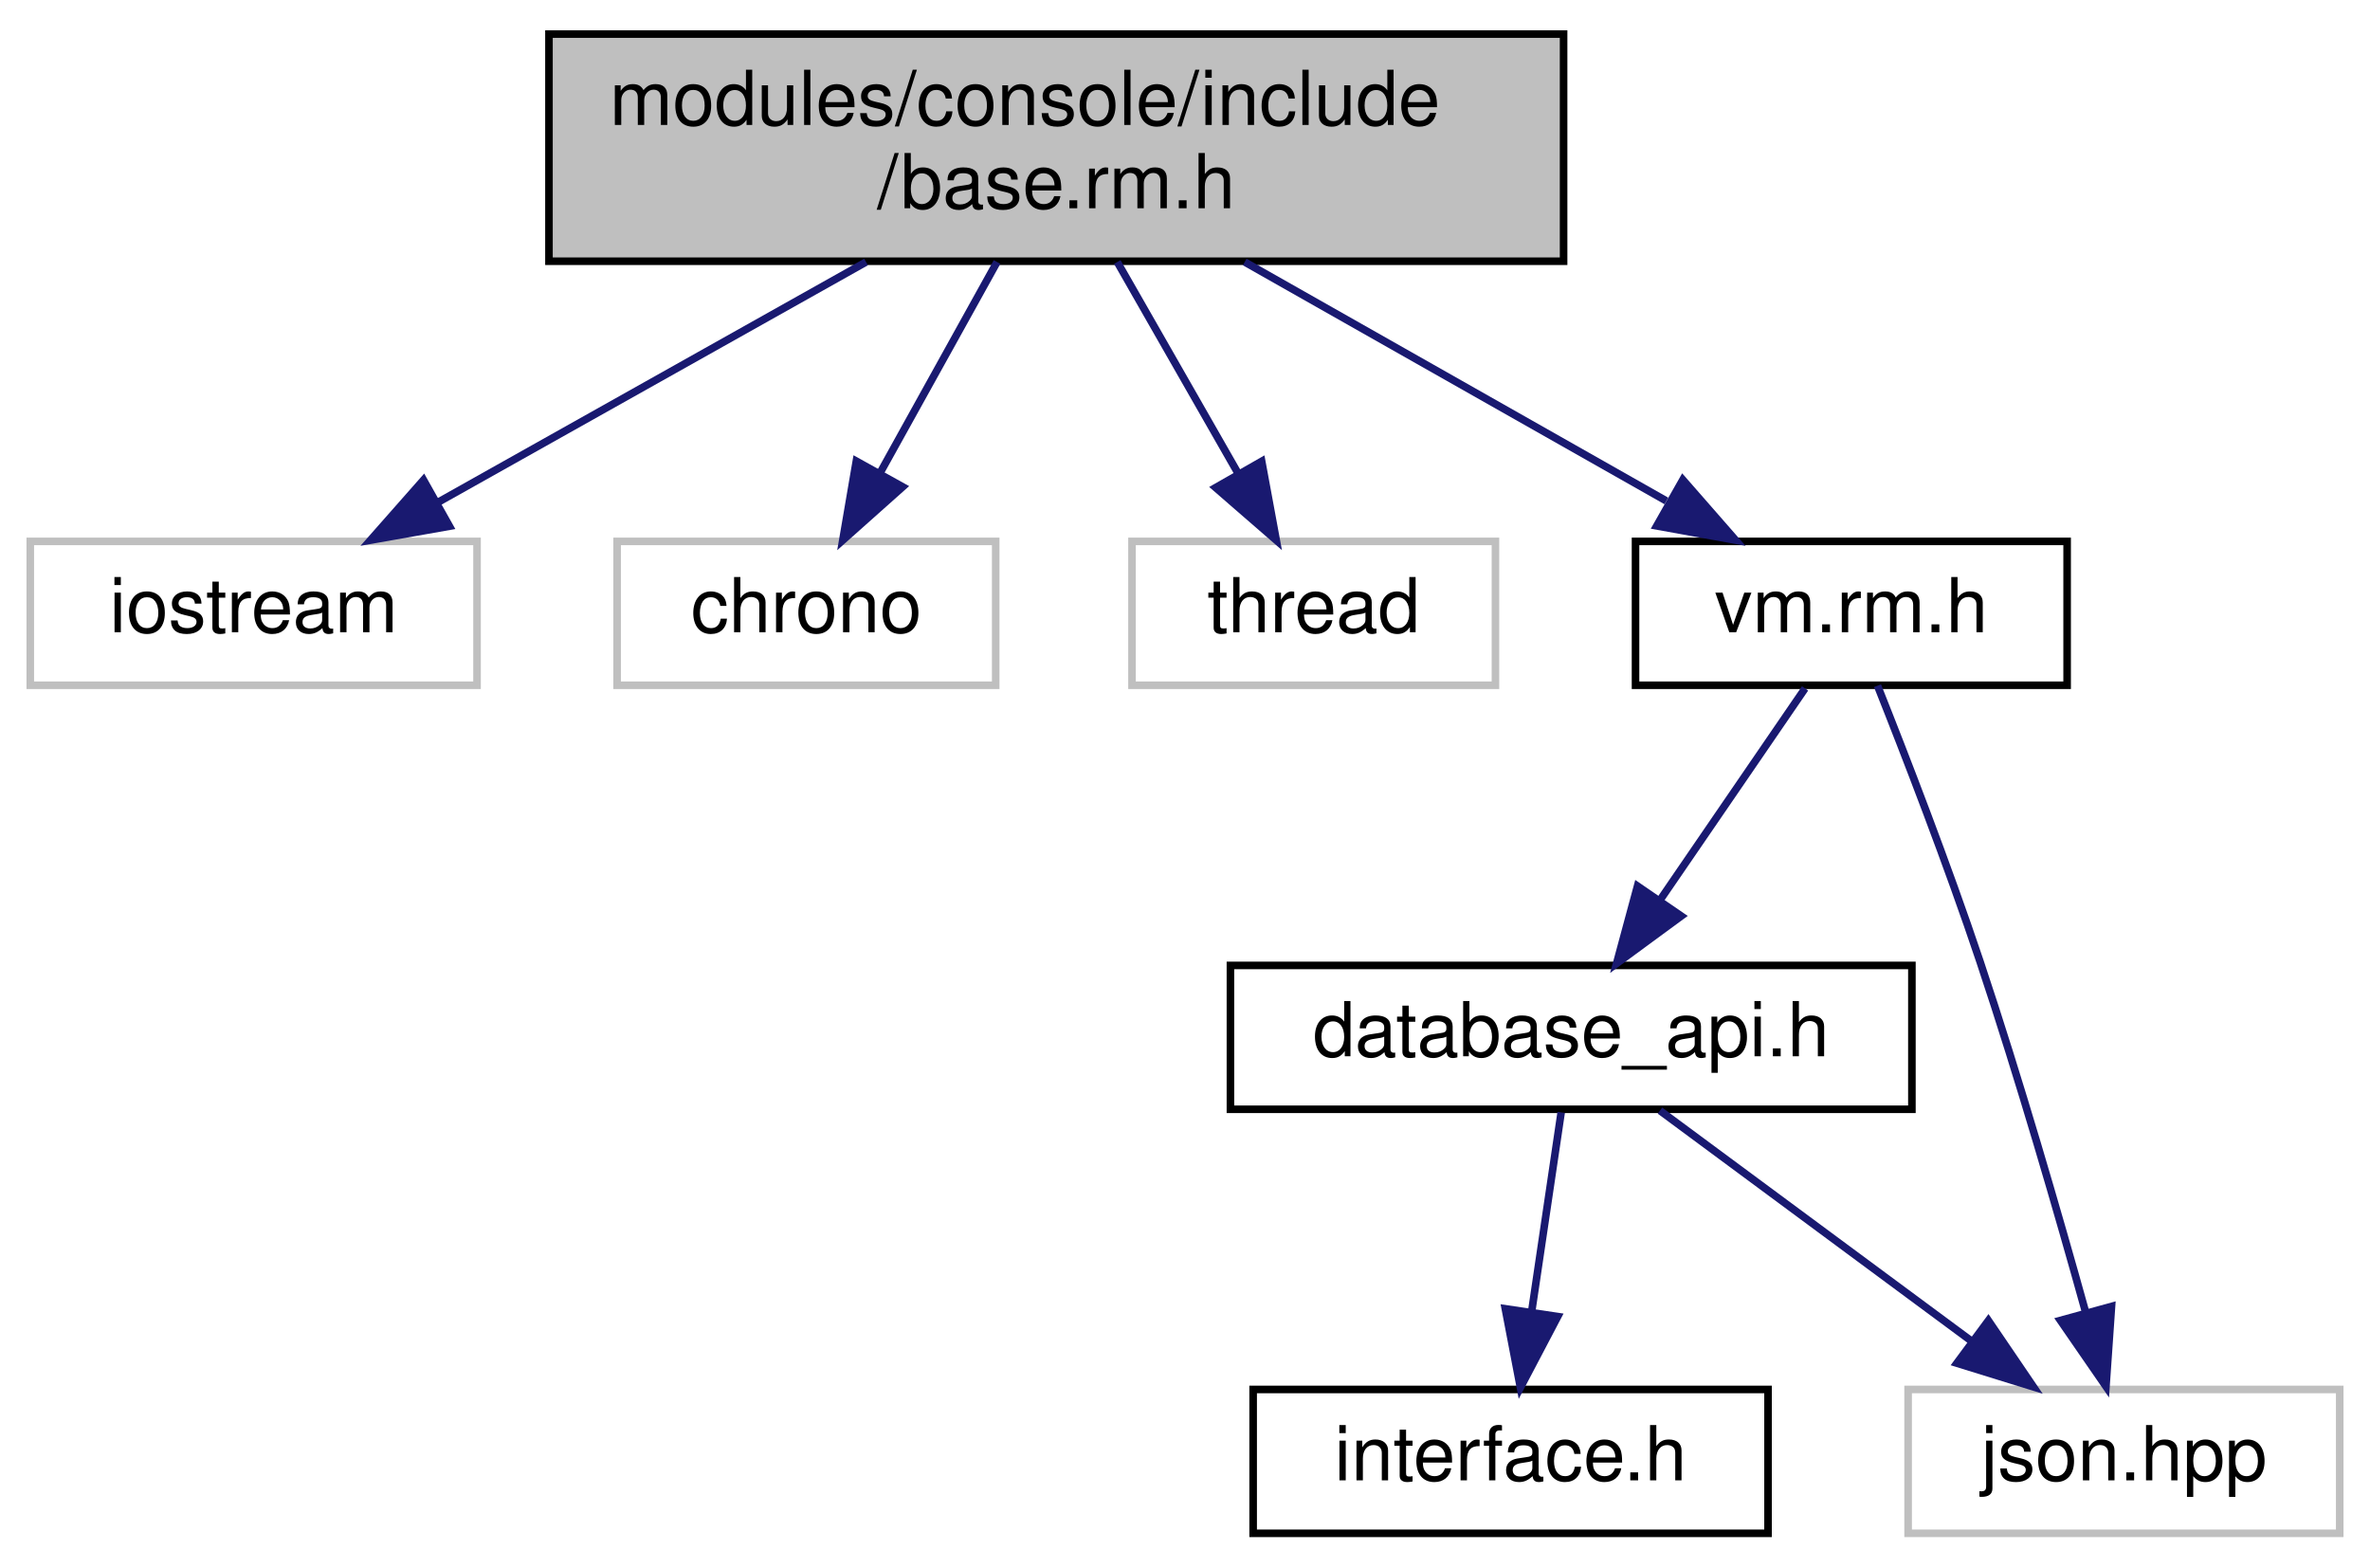
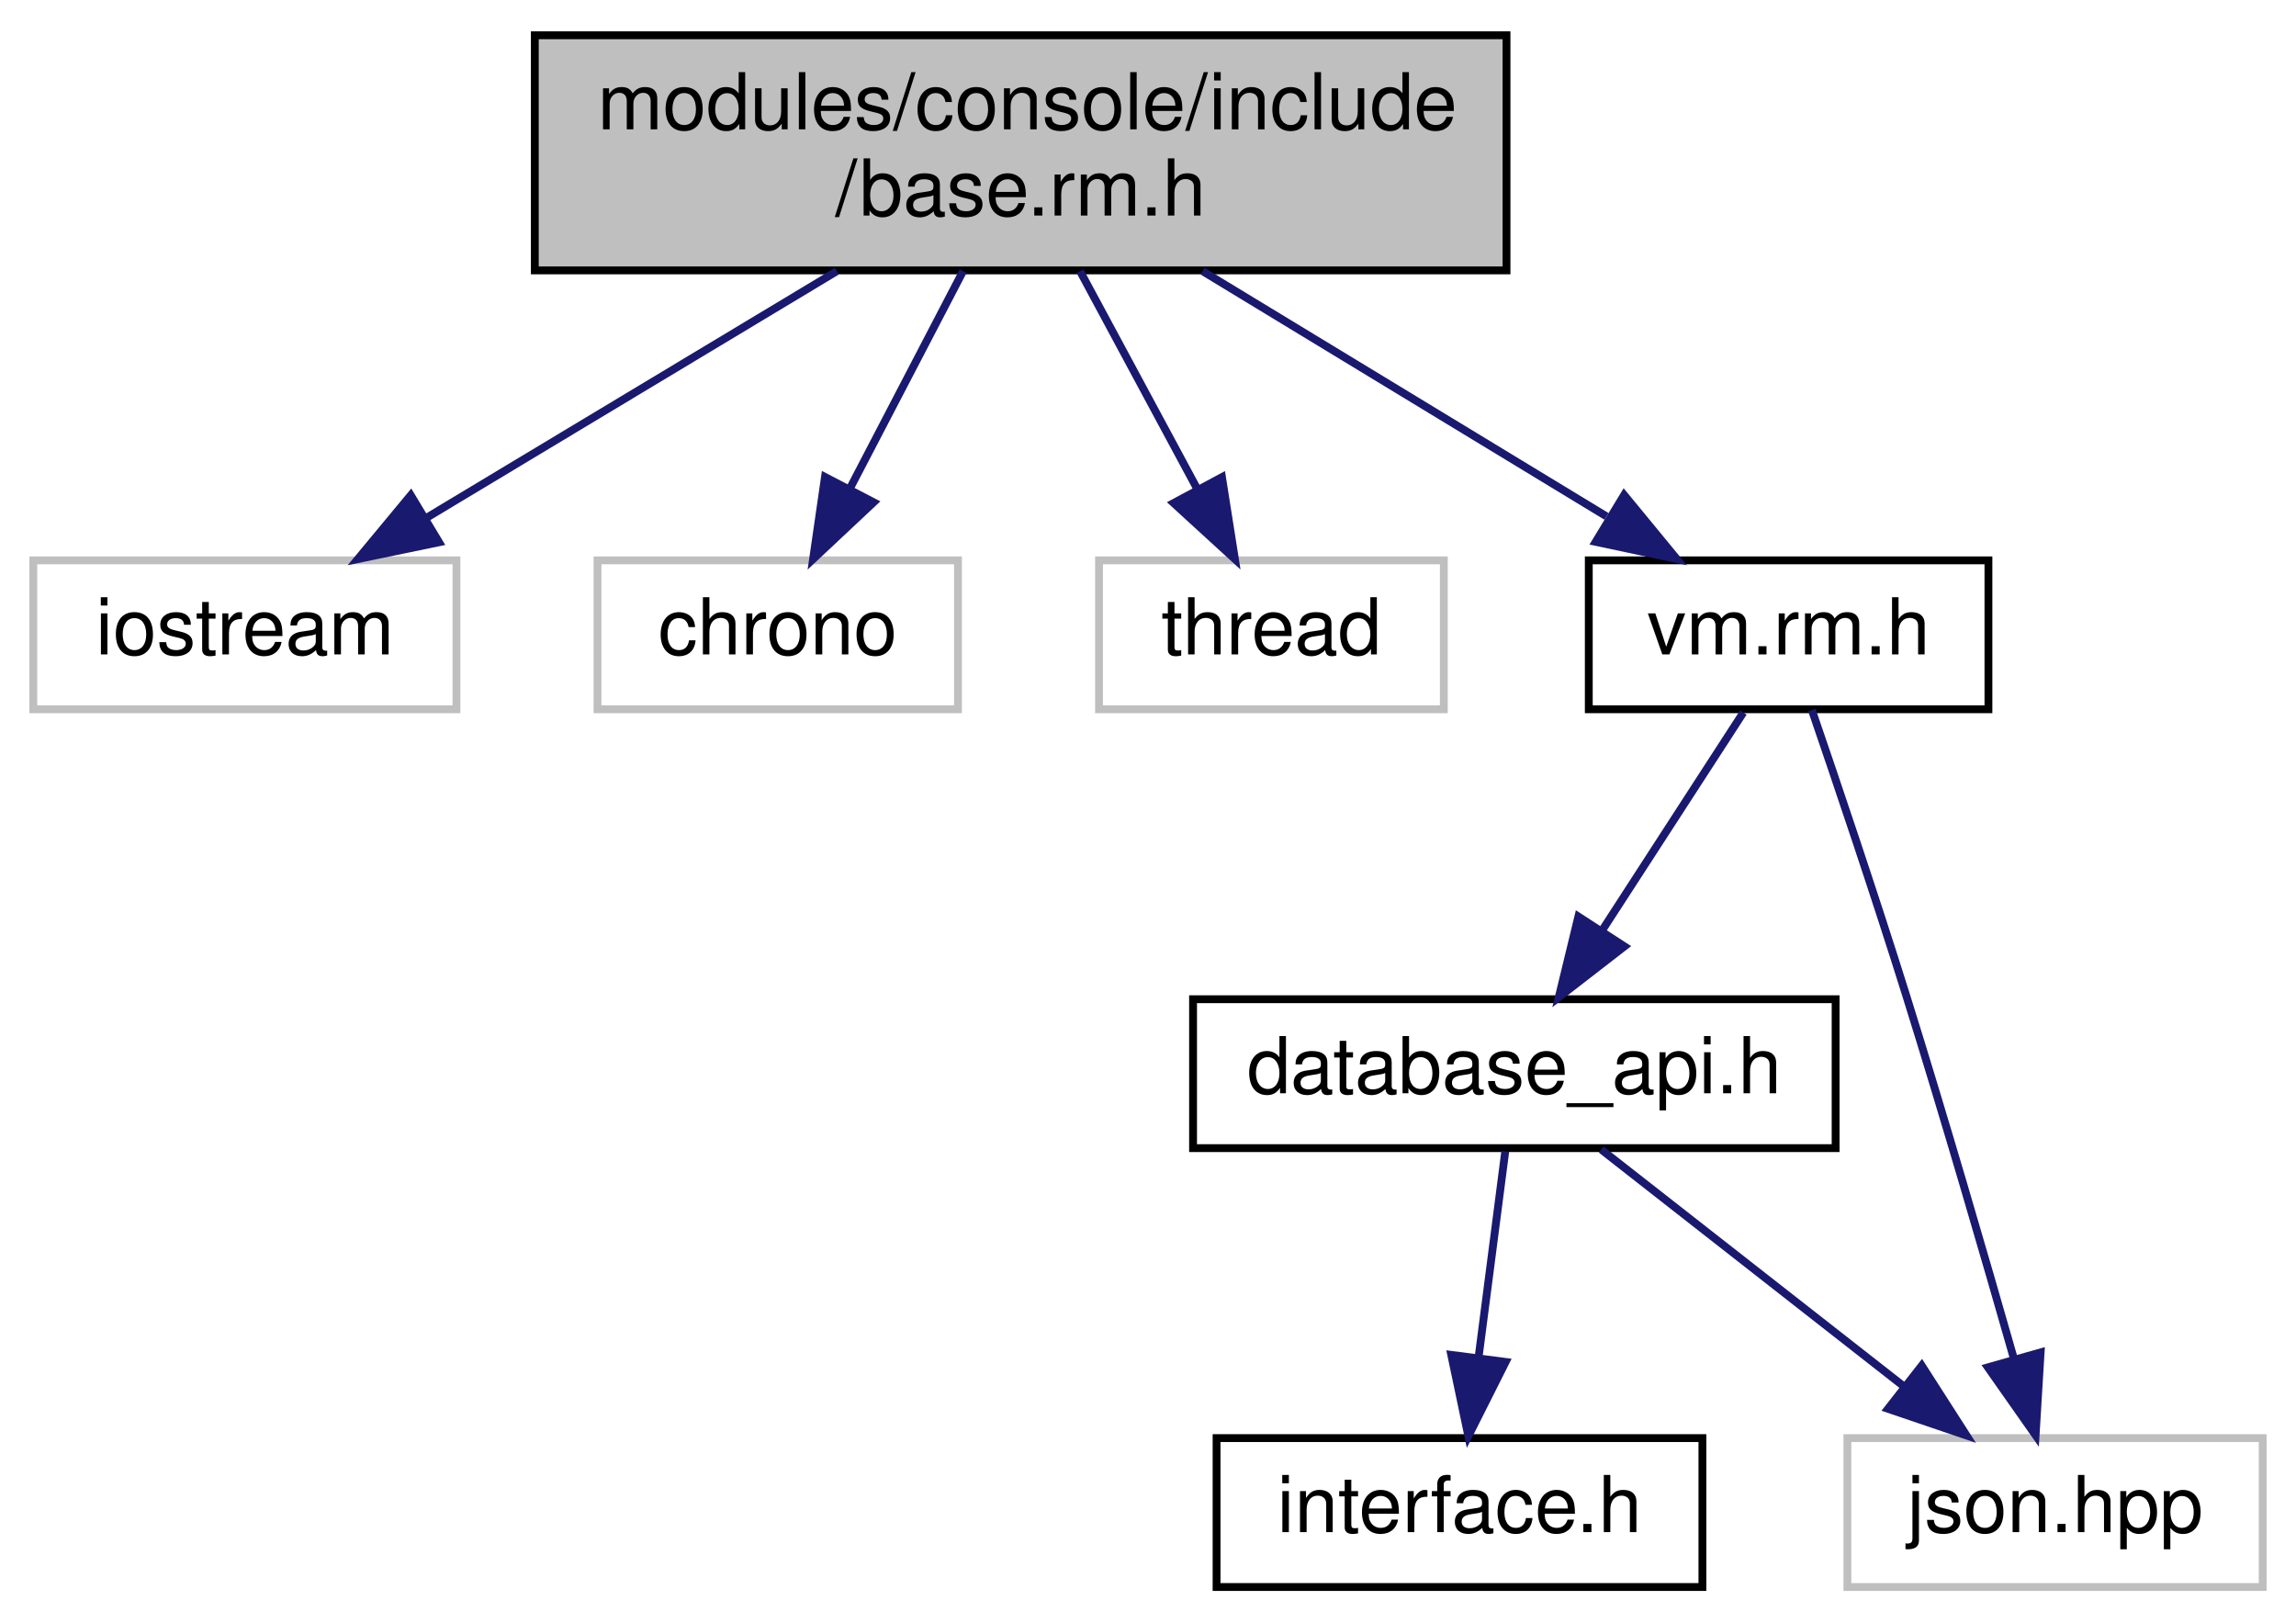
- <svg xmlns="http://www.w3.org/2000/svg" xmlns:xlink="http://www.w3.org/1999/xlink" width="313pt" height="207pt" viewBox="0.00 0.00 313.00 207.00">
+ <svg xmlns="http://www.w3.org/2000/svg" xmlns:xlink="http://www.w3.org/1999/xlink" width="293pt" height="207pt" viewBox="0.00 0.00 292.50 207.00">
  <g id="graph0" class="graph" transform="scale(1 1) rotate(0) translate(4 203)">
    <g id="node1" class="node">
-       <polygon fill="#bfbfbf" stroke="black" points="68.5,-168.5 68.5,-198.5 202.5,-198.5 202.5,-168.5 68.5,-168.5" />
-       <text text-anchor="start" x="76.5" y="-186.5" font-family="Helvetica,sans-Serif" font-size="10.00">modules/console/include</text>
-       <text text-anchor="middle" x="135.5" y="-175.5" font-family="Helvetica,sans-Serif" font-size="10.00">/base.rm.h</text>
+       <g id="a_node1">
+         <a xlink:title=" ">
+           <polygon fill="#bfbfbf" stroke="black" points="64,-168.5 64,-198.5 188,-198.5 188,-168.5 64,-168.5" />
+           <text text-anchor="start" x="72" y="-186.5" font-family="Helvetica,sans-Serif" font-size="10.00">modules/console/include</text>
+           <text text-anchor="middle" x="126" y="-175.5" font-family="Helvetica,sans-Serif" font-size="10.00">/base.rm.h</text>
+         </a>
+       </g>
    </g>
    <g id="node2" class="node">
-       <polygon fill="none" stroke="#bfbfbf" points="0,-112.5 0,-131.5 59,-131.5 59,-112.5 0,-112.5" />
-       <text text-anchor="middle" x="29.5" y="-119.5" font-family="Helvetica,sans-Serif" font-size="10.00">iostream</text>
+       <g id="a_node2">
+         <a xlink:title=" ">
+           <polygon fill="none" stroke="#bfbfbf" points="0,-112.5 0,-131.5 54,-131.5 54,-112.5 0,-112.5" />
+           <text text-anchor="middle" x="27" y="-119.5" font-family="Helvetica,sans-Serif" font-size="10.00">iostream</text>
+         </a>
+       </g>
    </g>
    <g id="edge1" class="edge">
-       <path fill="none" stroke="midnightblue" d="M110.379,-168.399C93.23,-158.773 70.635,-146.09 53.688,-136.577" />
-       <polygon fill="midnightblue" stroke="midnightblue" points="55.357,-133.501 44.924,-131.658 51.931,-139.605 55.357,-133.501" />
+       <path fill="none" stroke="midnightblue" d="M102.54,-168.4C86.67,-158.86 65.81,-146.32 50.03,-136.84" />
+       <polygon fill="midnightblue" stroke="midnightblue" points="51.78,-133.81 41.41,-131.66 48.17,-139.81 51.78,-133.81" />
    </g>
    <g id="node3" class="node">
-       <polygon fill="none" stroke="#bfbfbf" points="77.5,-112.5 77.5,-131.5 127.5,-131.5 127.5,-112.5 77.5,-112.5" />
-       <text text-anchor="middle" x="102.5" y="-119.5" font-family="Helvetica,sans-Serif" font-size="10.00">chrono</text>
+       <g id="a_node3">
+         <a xlink:title=" ">
+           <polygon fill="none" stroke="#bfbfbf" points="72,-112.5 72,-131.5 118,-131.5 118,-112.5 72,-112.5" />
+           <text text-anchor="middle" x="95" y="-119.5" font-family="Helvetica,sans-Serif" font-size="10.00">chrono</text>
+         </a>
+       </g>
    </g>
    <g id="edge2" class="edge">
-       <path fill="none" stroke="midnightblue" d="M127.679,-168.399C123.032,-160.021 117.101,-149.327 112.163,-140.423" />
-       <polygon fill="midnightblue" stroke="midnightblue" points="115.213,-138.705 107.302,-131.658 109.091,-142.1 115.213,-138.705" />
+       <path fill="none" stroke="midnightblue" d="M118.65,-168.4C114.33,-160.11 108.83,-149.55 104.23,-140.71" />
+       <polygon fill="midnightblue" stroke="midnightblue" points="107.24,-138.91 99.51,-131.66 101.03,-142.14 107.24,-138.91" />
    </g>
    <g id="node4" class="node">
-       <polygon fill="none" stroke="#bfbfbf" points="145.5,-112.5 145.5,-131.5 193.5,-131.5 193.5,-112.5 145.5,-112.5" />
-       <text text-anchor="middle" x="169.5" y="-119.5" font-family="Helvetica,sans-Serif" font-size="10.00">thread</text>
+       <g id="a_node4">
+         <a xlink:title=" ">
+           <polygon fill="none" stroke="#bfbfbf" points="136,-112.5 136,-131.5 180,-131.5 180,-112.5 136,-112.5" />
+           <text text-anchor="middle" x="158" y="-119.5" font-family="Helvetica,sans-Serif" font-size="10.00">thread</text>
+         </a>
+       </g>
    </g>
    <g id="edge3" class="edge">
-       <path fill="none" stroke="midnightblue" d="M143.558,-168.399C148.345,-160.021 154.456,-149.327 159.544,-140.423" />
-       <polygon fill="midnightblue" stroke="midnightblue" points="162.63,-142.077 164.553,-131.658 156.552,-138.604 162.63,-142.077" />
+       <path fill="none" stroke="midnightblue" d="M133.58,-168.4C138.04,-160.11 143.72,-149.55 148.48,-140.71" />
+       <polygon fill="midnightblue" stroke="midnightblue" points="151.69,-142.12 153.34,-131.66 145.52,-138.81 151.69,-142.12" />
    </g>
    <g id="node5" class="node">
      <g id="a_node5">
-         <a xlink:href="vm_8rm_8h.html" target="_top" xlink:title="vm.rm.h">
-           <polygon fill="none" stroke="black" points="212,-112.5 212,-131.5 269,-131.5 269,-112.5 212,-112.5" />
-           <text text-anchor="middle" x="240.5" y="-119.5" font-family="Helvetica,sans-Serif" font-size="10.00">vm.rm.h</text>
+         <a xlink:href="vm_8rm_8h.html" target="_top" xlink:title=" ">
+           <polygon fill="none" stroke="black" points="198.5,-112.5 198.5,-131.5 249.5,-131.5 249.5,-112.5 198.5,-112.5" />
+           <text text-anchor="middle" x="224" y="-119.5" font-family="Helvetica,sans-Serif" font-size="10.00">vm.rm.h</text>
        </a>
      </g>
    </g>
    <g id="edge4" class="edge">
-       <path fill="none" stroke="midnightblue" d="M160.384,-168.399C177.214,-158.862 199.339,-146.325 216.073,-136.842" />
-       <polygon fill="midnightblue" stroke="midnightblue" points="218.247,-139.633 225.222,-131.658 214.796,-133.543 218.247,-139.633" />
+       <path fill="none" stroke="midnightblue" d="M149.22,-168.4C164.79,-158.95 185.2,-146.56 200.76,-137.11" />
+       <polygon fill="midnightblue" stroke="midnightblue" points="203.01,-139.84 209.74,-131.66 199.38,-133.86 203.01,-139.84" />
    </g>
    <g id="node6" class="node">
      <g id="a_node6">
-         <a xlink:href="database__api_8h.html" target="_top" xlink:title="database_api.h">
-           <polygon fill="none" stroke="black" points="158.5,-56.5 158.5,-75.5 248.5,-75.5 248.5,-56.5 158.5,-56.5" />
-           <text text-anchor="middle" x="203.5" y="-63.5" font-family="Helvetica,sans-Serif" font-size="10.00">database_api.h</text>
+         <a xlink:href="database__api_8h.html" target="_top" xlink:title=" ">
+           <polygon fill="none" stroke="black" points="148,-56.5 148,-75.5 230,-75.5 230,-56.5 148,-56.5" />
+           <text text-anchor="middle" x="189" y="-63.5" font-family="Helvetica,sans-Serif" font-size="10.00">database_api.h</text>
        </a>
      </g>
    </g>
    <g id="edge5" class="edge">
-       <path fill="none" stroke="midnightblue" d="M234.39,-112.083C229.218,-104.534 221.654,-93.495 215.306,-84.23" />
-       <polygon fill="midnightblue" stroke="midnightblue" points="218.036,-82.022 209.496,-75.751 212.261,-85.979 218.036,-82.022" />
+       <path fill="none" stroke="midnightblue" d="M218.22,-112.08C213.33,-104.53 206.17,-93.49 200.17,-84.23" />
+       <polygon fill="midnightblue" stroke="midnightblue" points="203.05,-82.24 194.67,-75.75 197.17,-86.05 203.05,-82.24" />
    </g>
    <g id="node8" class="node">
-       <polygon fill="none" stroke="#bfbfbf" points="248,-0.5 248,-19.5 305,-19.5 305,-0.5 248,-0.5" />
-       <text text-anchor="middle" x="276.5" y="-7.5" font-family="Helvetica,sans-Serif" font-size="10.00">json.hpp</text>
+       <g id="a_node8">
+         <a xlink:title=" ">
+           <polygon fill="none" stroke="#bfbfbf" points="231.5,-0.5 231.5,-19.5 284.5,-19.5 284.5,-0.5 231.5,-0.5" />
+           <text text-anchor="middle" x="258" y="-7.5" font-family="Helvetica,sans-Serif" font-size="10.00">json.hpp</text>
+         </a>
+       </g>
    </g>
    <g id="edge8" class="edge">
-       <path fill="none" stroke="midnightblue" d="M243.957,-112.444C247.541,-103.443 253.208,-88.831 257.5,-76 262.686,-60.495 267.845,-42.655 271.475,-29.592" />
-       <polygon fill="midnightblue" stroke="midnightblue" points="274.864,-30.468 274.132,-19.898 268.113,-28.617 274.864,-30.468" />
+       <path fill="none" stroke="midnightblue" d="M226.97,-112.4C230.07,-103.37 235.02,-88.73 239,-76 243.88,-60.4 249.06,-42.56 252.78,-29.53" />
+       <polygon fill="midnightblue" stroke="midnightblue" points="256.16,-30.44 255.52,-19.86 249.43,-28.53 256.16,-30.44" />
    </g>
    <g id="node7" class="node">
      <g id="a_node7">
-         <a xlink:href="interface_8h.html" target="_top" xlink:title="interface.h">
-           <polygon fill="none" stroke="black" points="161.5,-0.5 161.5,-19.5 229.5,-19.5 229.5,-0.5 161.5,-0.5" />
-           <text text-anchor="middle" x="195.5" y="-7.5" font-family="Helvetica,sans-Serif" font-size="10.00">interface.h</text>
+         <a xlink:href="interface_8h.html" target="_top" xlink:title=" ">
+           <polygon fill="none" stroke="black" points="151,-0.5 151,-19.5 213,-19.5 213,-0.5 151,-0.5" />
+           <text text-anchor="middle" x="182" y="-7.5" font-family="Helvetica,sans-Serif" font-size="10.00">interface.h</text>
        </a>
      </g>
    </g>
    <g id="edge6" class="edge">
-       <path fill="none" stroke="midnightblue" d="M202.179,-56.083C201.119,-48.927 199.594,-38.635 198.269,-29.691" />
-       <polygon fill="midnightblue" stroke="midnightblue" points="201.724,-29.13 196.796,-19.751 194.8,-30.156 201.724,-29.13" />
+       <path fill="none" stroke="midnightblue" d="M187.84,-56.08C186.92,-48.93 185.58,-38.64 184.42,-29.69" />
+       <polygon fill="midnightblue" stroke="midnightblue" points="187.89,-29.22 183.13,-19.75 180.95,-30.12 187.89,-29.22" />
    </g>
    <g id="edge7" class="edge">
-       <path fill="none" stroke="midnightblue" d="M215.229,-56.324C226.337,-48.107 243.242,-35.602 256.483,-25.807" />
-       <polygon fill="midnightblue" stroke="midnightblue" points="258.6,-28.595 264.558,-19.834 254.437,-22.967 258.6,-28.595" />
+       <path fill="none" stroke="midnightblue" d="M200.09,-56.32C210.49,-48.18 226.26,-35.84 238.72,-26.09" />
+       <polygon fill="midnightblue" stroke="midnightblue" points="240.99,-28.75 246.71,-19.83 236.68,-23.24 240.99,-28.75" />
    </g>
  </g>
</svg>
